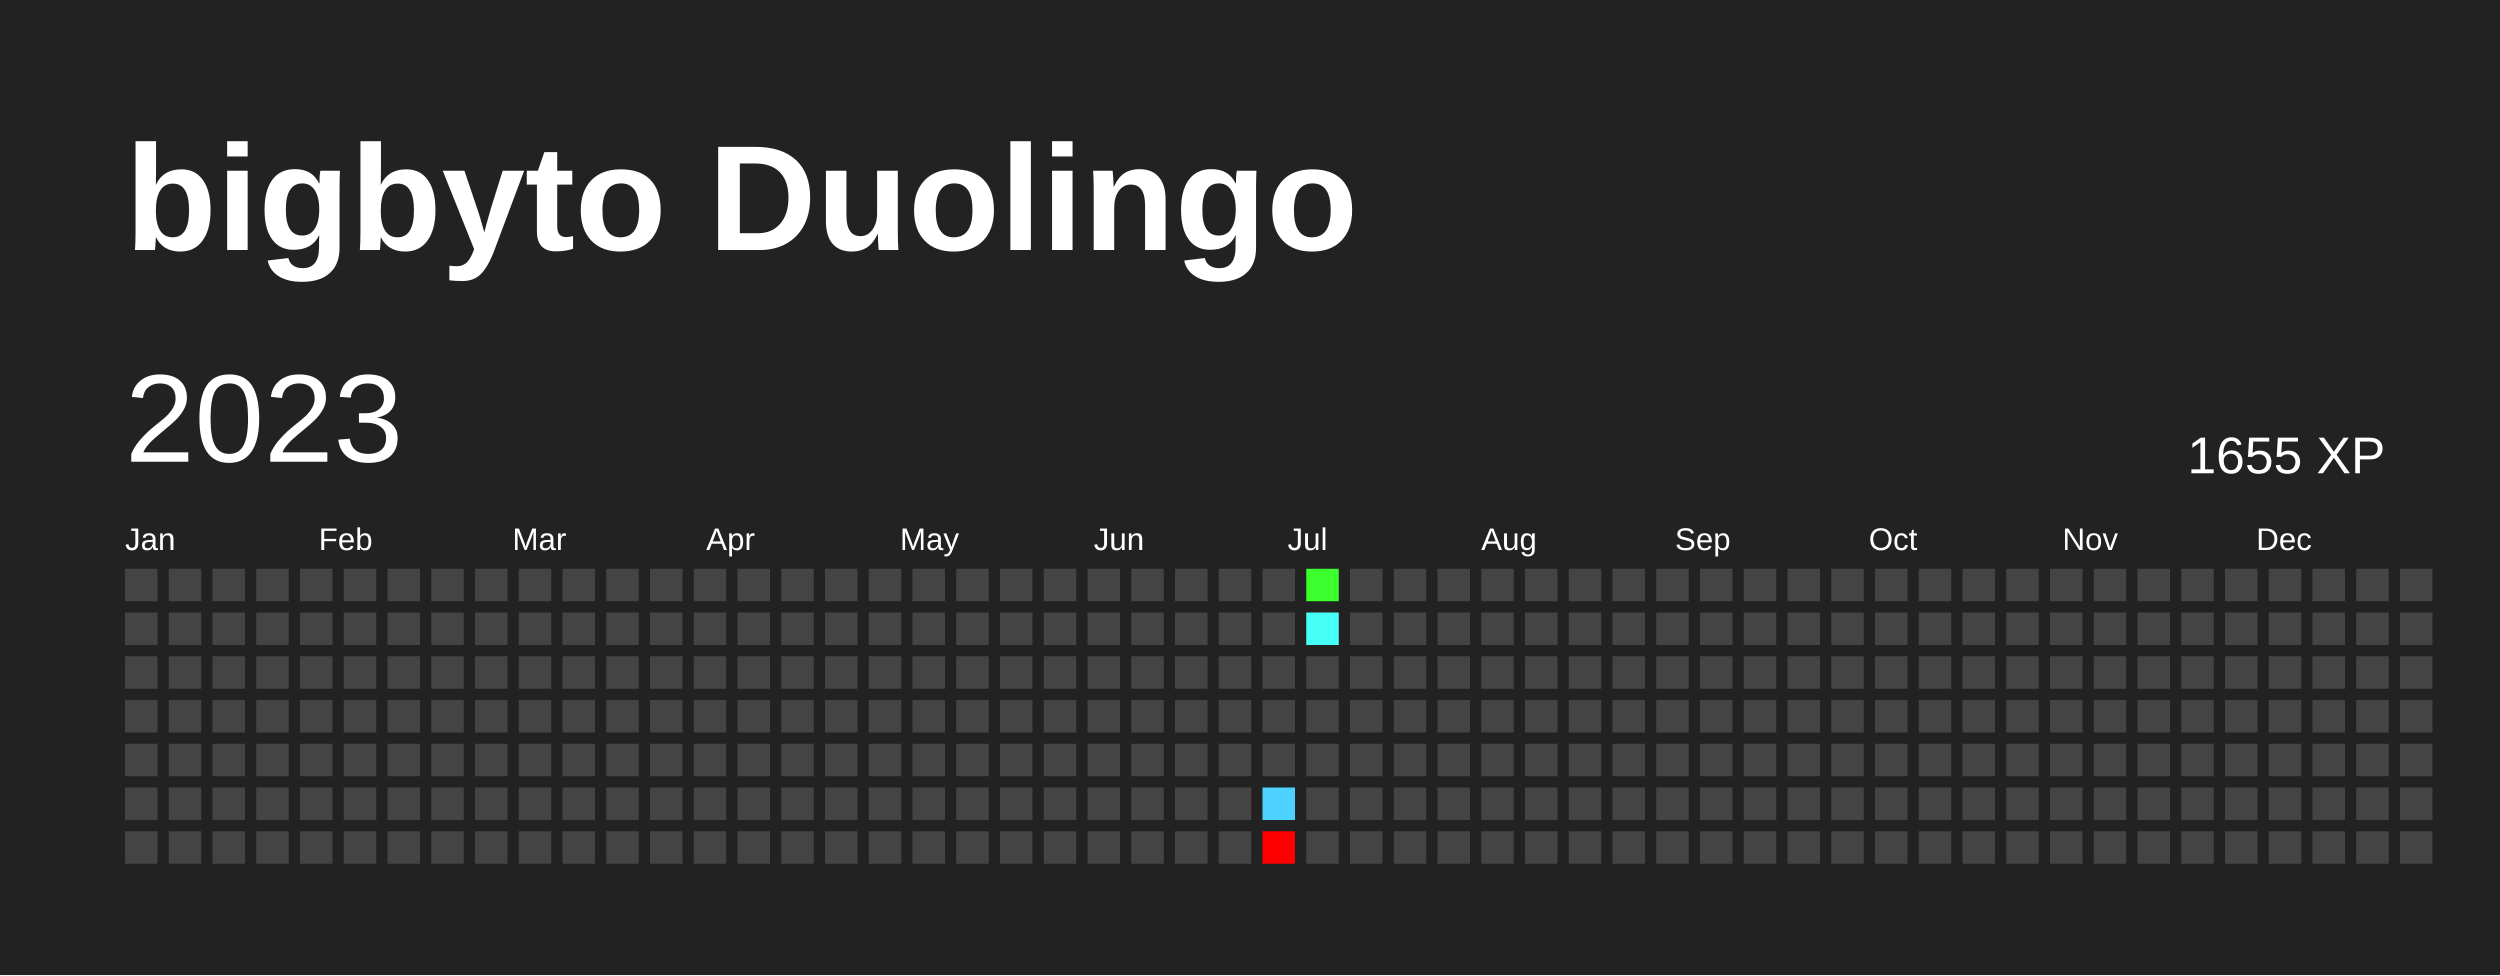
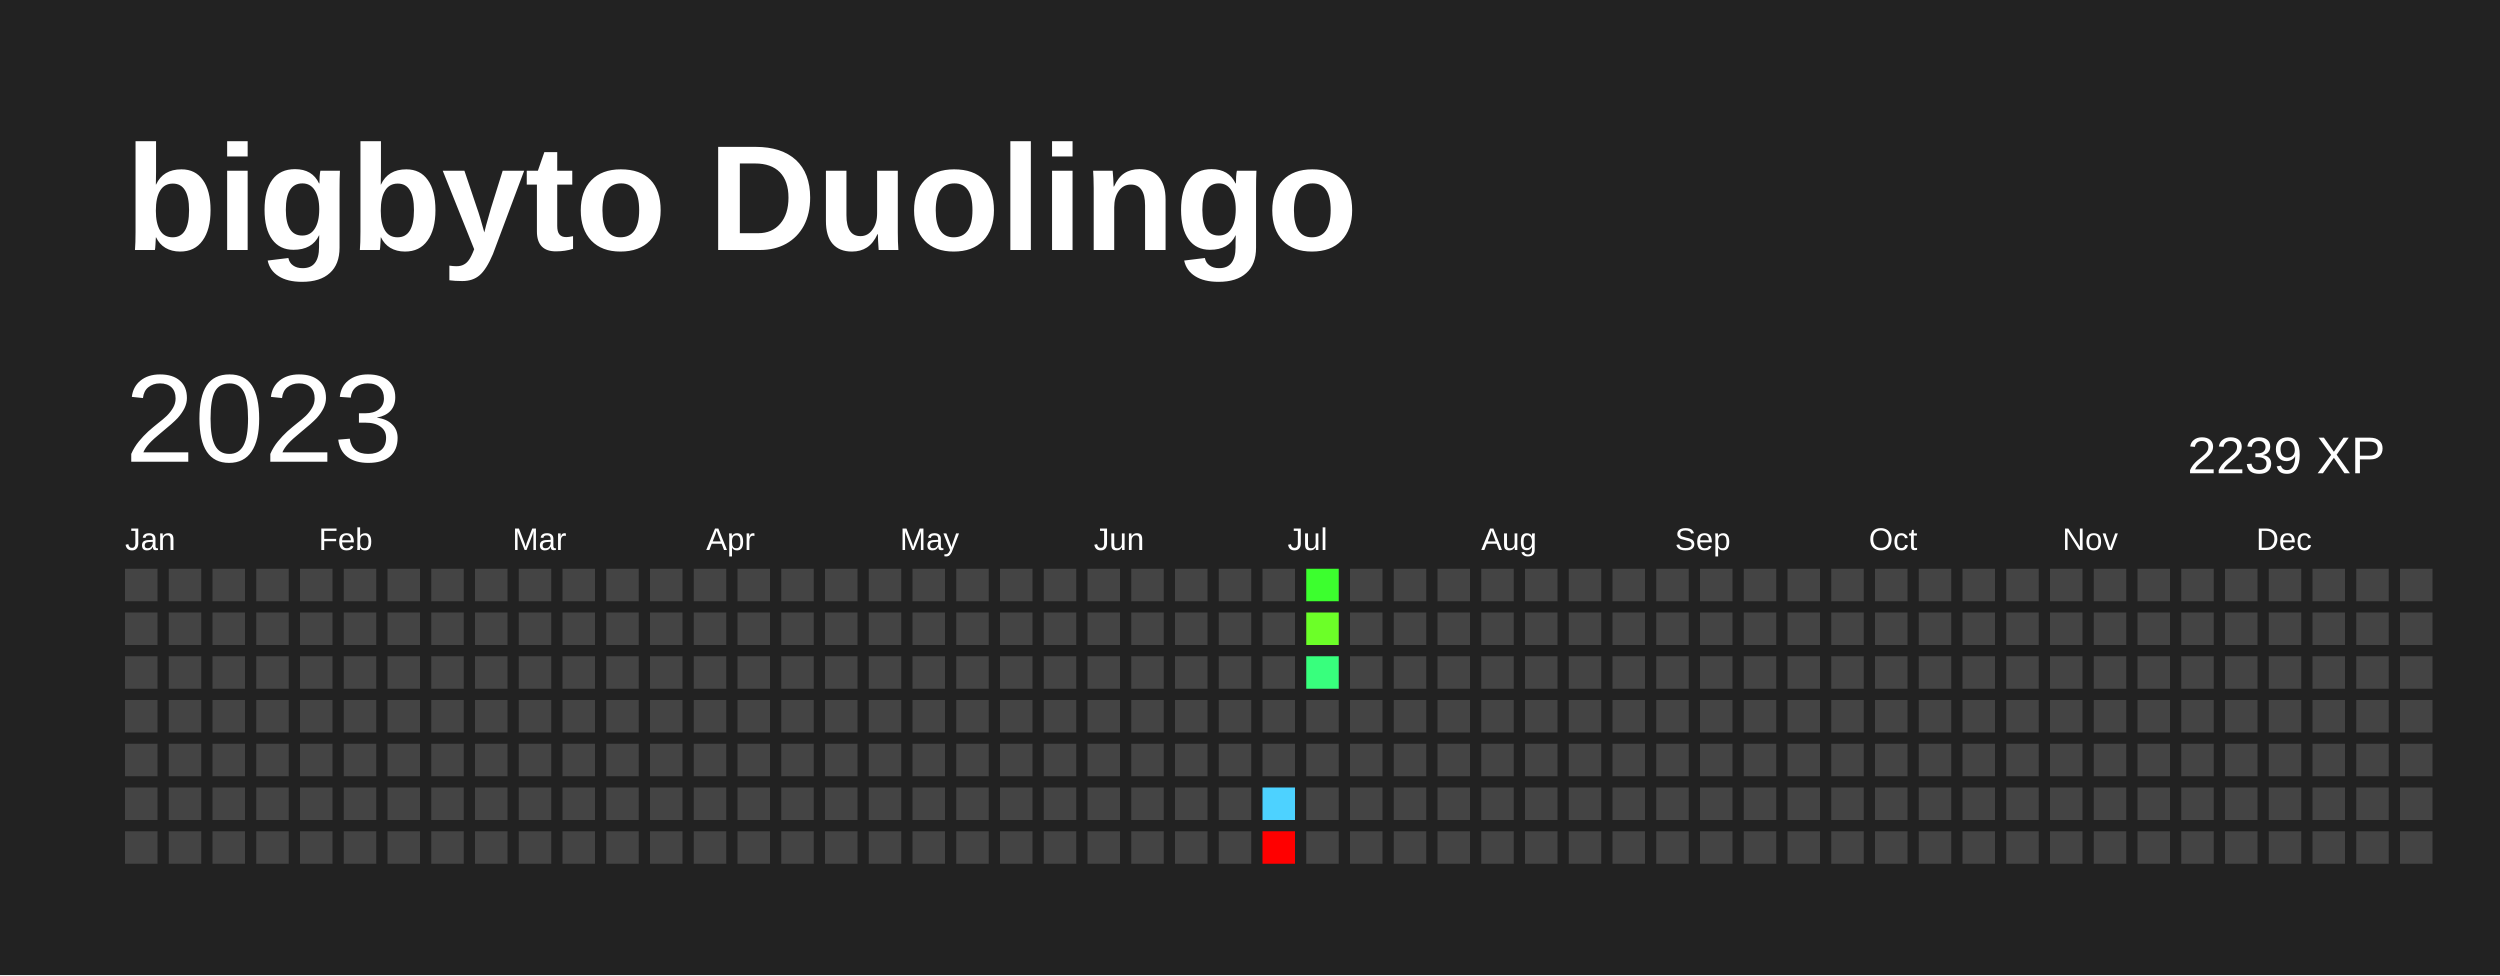
<svg xmlns="http://www.w3.org/2000/svg" baseProfile="full" height="78mm" version="1.1" viewBox="0,0,200,78" width="200mm">
  <defs />
  <rect fill="#222222" height="78" width="200" x="0" y="0" />
  <text fill="#FFFFFF" style="font-size:12px; font-family:Arial; font-weight:bold;" x="10" y="20">bigbyto Duolingo</text>
  <text dominant-baseline="hanging" fill="#FFFFFF" style="font-size:10.0px; font-family:Arial;" x="10" y="30">2023</text>
-   <text dominant-baseline="hanging" fill="#FFFFFF" style="font-size:4.125px; font-family:Arial;" x="175" y="35">1655 XP</text>
+   <text dominant-baseline="hanging" fill="#FFFFFF" style="font-size:4.125px; font-family:Arial;" x="175" y="35">2239 XP</text>
  <text fill="#FFFFFF" style="font-size:2.5px; font-family:Arial" x="10.0" y="44">Jan</text>
  <text fill="#FFFFFF" style="font-size:2.5px; font-family:Arial" x="25.5" y="44">Feb</text>
  <text fill="#FFFFFF" style="font-size:2.5px; font-family:Arial" x="41.0" y="44">Mar</text>
  <text fill="#FFFFFF" style="font-size:2.5px; font-family:Arial" x="56.5" y="44">Apr</text>
  <text fill="#FFFFFF" style="font-size:2.5px; font-family:Arial" x="72.0" y="44">May</text>
  <text fill="#FFFFFF" style="font-size:2.5px; font-family:Arial" x="87.5" y="44">Jun</text>
  <text fill="#FFFFFF" style="font-size:2.5px; font-family:Arial" x="103.0" y="44">Jul</text>
  <text fill="#FFFFFF" style="font-size:2.5px; font-family:Arial" x="118.5" y="44">Aug</text>
  <text fill="#FFFFFF" style="font-size:2.5px; font-family:Arial" x="134.0" y="44">Sep</text>
  <text fill="#FFFFFF" style="font-size:2.5px; font-family:Arial" x="149.5" y="44">Oct</text>
  <text fill="#FFFFFF" style="font-size:2.5px; font-family:Arial" x="165.0" y="44">Nov</text>
  <text fill="#FFFFFF" style="font-size:2.5px; font-family:Arial" x="180.5" y="44">Dec</text>
  <rect fill="#444444" height="2.6" width="2.6" x="10.0" y="45.5" />
  <rect fill="#444444" height="2.6" width="2.6" x="10.0" y="49.0" />
  <rect fill="#444444" height="2.6" width="2.6" x="10.0" y="52.5" />
  <rect fill="#444444" height="2.6" width="2.6" x="10.0" y="56.0" />
  <rect fill="#444444" height="2.6" width="2.6" x="10.0" y="59.5" />
  <rect fill="#444444" height="2.6" width="2.6" x="10.0" y="63.0" />
  <rect fill="#444444" height="2.6" width="2.6" x="10.0" y="66.5" />
  <rect fill="#444444" height="2.6" width="2.6" x="13.5" y="45.5" />
  <rect fill="#444444" height="2.6" width="2.6" x="13.5" y="49.0" />
  <rect fill="#444444" height="2.6" width="2.6" x="13.5" y="52.5" />
  <rect fill="#444444" height="2.6" width="2.6" x="13.5" y="56.0" />
  <rect fill="#444444" height="2.6" width="2.6" x="13.5" y="59.5" />
  <rect fill="#444444" height="2.6" width="2.6" x="13.5" y="63.0" />
  <rect fill="#444444" height="2.6" width="2.6" x="13.5" y="66.5" />
  <rect fill="#444444" height="2.6" width="2.6" x="17.0" y="45.5" />
  <rect fill="#444444" height="2.6" width="2.6" x="17.0" y="49.0" />
  <rect fill="#444444" height="2.6" width="2.6" x="17.0" y="52.5" />
  <rect fill="#444444" height="2.6" width="2.6" x="17.0" y="56.0" />
  <rect fill="#444444" height="2.6" width="2.6" x="17.0" y="59.5" />
  <rect fill="#444444" height="2.6" width="2.6" x="17.0" y="63.0" />
  <rect fill="#444444" height="2.6" width="2.6" x="17.0" y="66.5" />
  <rect fill="#444444" height="2.6" width="2.6" x="20.5" y="45.5" />
  <rect fill="#444444" height="2.6" width="2.6" x="20.5" y="49.0" />
  <rect fill="#444444" height="2.6" width="2.6" x="20.5" y="52.5" />
  <rect fill="#444444" height="2.6" width="2.6" x="20.5" y="56.0" />
  <rect fill="#444444" height="2.6" width="2.6" x="20.5" y="59.5" />
  <rect fill="#444444" height="2.6" width="2.6" x="20.5" y="63.0" />
  <rect fill="#444444" height="2.6" width="2.6" x="20.5" y="66.5" />
  <rect fill="#444444" height="2.6" width="2.6" x="24.0" y="45.5" />
  <rect fill="#444444" height="2.6" width="2.6" x="24.0" y="49.0" />
  <rect fill="#444444" height="2.6" width="2.6" x="24.0" y="52.5" />
  <rect fill="#444444" height="2.6" width="2.6" x="24.0" y="56.0" />
  <rect fill="#444444" height="2.6" width="2.6" x="24.0" y="59.5" />
  <rect fill="#444444" height="2.6" width="2.6" x="24.0" y="63.0" />
  <rect fill="#444444" height="2.6" width="2.6" x="24.0" y="66.5" />
  <rect fill="#444444" height="2.6" width="2.6" x="27.5" y="45.5" />
  <rect fill="#444444" height="2.6" width="2.6" x="27.5" y="49.0" />
  <rect fill="#444444" height="2.6" width="2.6" x="27.5" y="52.5" />
  <rect fill="#444444" height="2.6" width="2.6" x="27.5" y="56.0" />
  <rect fill="#444444" height="2.6" width="2.6" x="27.5" y="59.5" />
  <rect fill="#444444" height="2.6" width="2.6" x="27.5" y="63.0" />
  <rect fill="#444444" height="2.6" width="2.6" x="27.5" y="66.5" />
  <rect fill="#444444" height="2.6" width="2.6" x="31.0" y="45.5" />
  <rect fill="#444444" height="2.6" width="2.6" x="31.0" y="49.0" />
  <rect fill="#444444" height="2.6" width="2.6" x="31.0" y="52.5" />
  <rect fill="#444444" height="2.6" width="2.6" x="31.0" y="56.0" />
  <rect fill="#444444" height="2.6" width="2.6" x="31.0" y="59.5" />
  <rect fill="#444444" height="2.6" width="2.6" x="31.0" y="63.0" />
  <rect fill="#444444" height="2.6" width="2.6" x="31.0" y="66.5" />
  <rect fill="#444444" height="2.6" width="2.6" x="34.5" y="45.5" />
  <rect fill="#444444" height="2.6" width="2.6" x="34.5" y="49.0" />
  <rect fill="#444444" height="2.6" width="2.6" x="34.5" y="52.5" />
  <rect fill="#444444" height="2.6" width="2.6" x="34.5" y="56.0" />
  <rect fill="#444444" height="2.6" width="2.6" x="34.5" y="59.5" />
  <rect fill="#444444" height="2.6" width="2.6" x="34.5" y="63.0" />
  <rect fill="#444444" height="2.6" width="2.6" x="34.5" y="66.5" />
  <rect fill="#444444" height="2.6" width="2.6" x="38.0" y="45.5" />
  <rect fill="#444444" height="2.6" width="2.6" x="38.0" y="49.0" />
  <rect fill="#444444" height="2.6" width="2.6" x="38.0" y="52.5" />
  <rect fill="#444444" height="2.6" width="2.6" x="38.0" y="56.0" />
  <rect fill="#444444" height="2.6" width="2.6" x="38.0" y="59.5" />
  <rect fill="#444444" height="2.6" width="2.6" x="38.0" y="63.0" />
  <rect fill="#444444" height="2.6" width="2.6" x="38.0" y="66.5" />
  <rect fill="#444444" height="2.6" width="2.6" x="41.5" y="45.5" />
  <rect fill="#444444" height="2.6" width="2.6" x="41.5" y="49.0" />
  <rect fill="#444444" height="2.6" width="2.6" x="41.5" y="52.5" />
  <rect fill="#444444" height="2.6" width="2.6" x="41.5" y="56.0" />
  <rect fill="#444444" height="2.6" width="2.6" x="41.5" y="59.5" />
  <rect fill="#444444" height="2.6" width="2.6" x="41.5" y="63.0" />
  <rect fill="#444444" height="2.6" width="2.6" x="41.5" y="66.5" />
  <rect fill="#444444" height="2.6" width="2.6" x="45.0" y="45.5" />
  <rect fill="#444444" height="2.6" width="2.6" x="45.0" y="49.0" />
  <rect fill="#444444" height="2.6" width="2.6" x="45.0" y="52.5" />
  <rect fill="#444444" height="2.6" width="2.6" x="45.0" y="56.0" />
  <rect fill="#444444" height="2.6" width="2.6" x="45.0" y="59.5" />
  <rect fill="#444444" height="2.6" width="2.6" x="45.0" y="63.0" />
  <rect fill="#444444" height="2.6" width="2.6" x="45.0" y="66.5" />
  <rect fill="#444444" height="2.6" width="2.6" x="48.5" y="45.5" />
  <rect fill="#444444" height="2.6" width="2.6" x="48.5" y="49.0" />
  <rect fill="#444444" height="2.6" width="2.6" x="48.5" y="52.5" />
  <rect fill="#444444" height="2.6" width="2.6" x="48.5" y="56.0" />
  <rect fill="#444444" height="2.6" width="2.6" x="48.5" y="59.5" />
  <rect fill="#444444" height="2.6" width="2.6" x="48.5" y="63.0" />
  <rect fill="#444444" height="2.6" width="2.6" x="48.5" y="66.5" />
  <rect fill="#444444" height="2.6" width="2.6" x="52.0" y="45.5" />
  <rect fill="#444444" height="2.6" width="2.6" x="52.0" y="49.0" />
  <rect fill="#444444" height="2.6" width="2.6" x="52.0" y="52.5" />
  <rect fill="#444444" height="2.6" width="2.6" x="52.0" y="56.0" />
  <rect fill="#444444" height="2.6" width="2.6" x="52.0" y="59.5" />
  <rect fill="#444444" height="2.6" width="2.6" x="52.0" y="63.0" />
  <rect fill="#444444" height="2.6" width="2.6" x="52.0" y="66.5" />
  <rect fill="#444444" height="2.6" width="2.6" x="55.5" y="45.5" />
  <rect fill="#444444" height="2.6" width="2.6" x="55.5" y="49.0" />
  <rect fill="#444444" height="2.6" width="2.6" x="55.5" y="52.5" />
  <rect fill="#444444" height="2.6" width="2.6" x="55.5" y="56.0" />
  <rect fill="#444444" height="2.6" width="2.6" x="55.5" y="59.5" />
  <rect fill="#444444" height="2.6" width="2.6" x="55.5" y="63.0" />
  <rect fill="#444444" height="2.6" width="2.6" x="55.5" y="66.5" />
  <rect fill="#444444" height="2.6" width="2.6" x="59.0" y="45.5" />
  <rect fill="#444444" height="2.6" width="2.6" x="59.0" y="49.0" />
  <rect fill="#444444" height="2.6" width="2.6" x="59.0" y="52.5" />
  <rect fill="#444444" height="2.6" width="2.6" x="59.0" y="56.0" />
  <rect fill="#444444" height="2.6" width="2.6" x="59.0" y="59.5" />
  <rect fill="#444444" height="2.6" width="2.6" x="59.0" y="63.0" />
  <rect fill="#444444" height="2.6" width="2.6" x="59.0" y="66.5" />
  <rect fill="#444444" height="2.6" width="2.6" x="62.5" y="45.5" />
  <rect fill="#444444" height="2.6" width="2.6" x="62.5" y="49.0" />
  <rect fill="#444444" height="2.6" width="2.6" x="62.5" y="52.5" />
  <rect fill="#444444" height="2.6" width="2.6" x="62.5" y="56.0" />
  <rect fill="#444444" height="2.6" width="2.6" x="62.5" y="59.5" />
  <rect fill="#444444" height="2.6" width="2.6" x="62.5" y="63.0" />
  <rect fill="#444444" height="2.6" width="2.6" x="62.5" y="66.5" />
  <rect fill="#444444" height="2.6" width="2.6" x="66.0" y="45.5" />
  <rect fill="#444444" height="2.6" width="2.6" x="66.0" y="49.0" />
  <rect fill="#444444" height="2.6" width="2.6" x="66.0" y="52.5" />
  <rect fill="#444444" height="2.6" width="2.6" x="66.0" y="56.0" />
  <rect fill="#444444" height="2.6" width="2.6" x="66.0" y="59.5" />
  <rect fill="#444444" height="2.6" width="2.6" x="66.0" y="63.0" />
  <rect fill="#444444" height="2.6" width="2.6" x="66.0" y="66.5" />
  <rect fill="#444444" height="2.6" width="2.6" x="69.5" y="45.5" />
  <rect fill="#444444" height="2.6" width="2.6" x="69.5" y="49.0" />
  <rect fill="#444444" height="2.6" width="2.6" x="69.5" y="52.5" />
  <rect fill="#444444" height="2.6" width="2.6" x="69.5" y="56.0" />
  <rect fill="#444444" height="2.6" width="2.6" x="69.5" y="59.5" />
  <rect fill="#444444" height="2.6" width="2.6" x="69.5" y="63.0" />
  <rect fill="#444444" height="2.6" width="2.6" x="69.5" y="66.5" />
  <rect fill="#444444" height="2.6" width="2.6" x="73.0" y="45.5" />
  <rect fill="#444444" height="2.6" width="2.6" x="73.0" y="49.0" />
  <rect fill="#444444" height="2.6" width="2.6" x="73.0" y="52.5" />
  <rect fill="#444444" height="2.6" width="2.6" x="73.0" y="56.0" />
  <rect fill="#444444" height="2.6" width="2.6" x="73.0" y="59.5" />
  <rect fill="#444444" height="2.6" width="2.6" x="73.0" y="63.0" />
  <rect fill="#444444" height="2.6" width="2.6" x="73.0" y="66.5" />
  <rect fill="#444444" height="2.6" width="2.6" x="76.5" y="45.5" />
  <rect fill="#444444" height="2.6" width="2.6" x="76.5" y="49.0" />
  <rect fill="#444444" height="2.6" width="2.6" x="76.5" y="52.5" />
  <rect fill="#444444" height="2.6" width="2.6" x="76.5" y="56.0" />
  <rect fill="#444444" height="2.6" width="2.6" x="76.5" y="59.5" />
  <rect fill="#444444" height="2.6" width="2.6" x="76.5" y="63.0" />
  <rect fill="#444444" height="2.6" width="2.6" x="76.5" y="66.5" />
  <rect fill="#444444" height="2.6" width="2.6" x="80.0" y="45.5" />
  <rect fill="#444444" height="2.6" width="2.6" x="80.0" y="49.0" />
  <rect fill="#444444" height="2.6" width="2.6" x="80.0" y="52.5" />
  <rect fill="#444444" height="2.6" width="2.6" x="80.0" y="56.0" />
  <rect fill="#444444" height="2.6" width="2.6" x="80.0" y="59.5" />
  <rect fill="#444444" height="2.6" width="2.6" x="80.0" y="63.0" />
  <rect fill="#444444" height="2.6" width="2.6" x="80.0" y="66.5" />
  <rect fill="#444444" height="2.6" width="2.6" x="83.5" y="45.5" />
  <rect fill="#444444" height="2.6" width="2.6" x="83.5" y="49.0" />
  <rect fill="#444444" height="2.6" width="2.6" x="83.5" y="52.5" />
  <rect fill="#444444" height="2.6" width="2.6" x="83.5" y="56.0" />
  <rect fill="#444444" height="2.6" width="2.6" x="83.5" y="59.5" />
  <rect fill="#444444" height="2.6" width="2.6" x="83.5" y="63.0" />
  <rect fill="#444444" height="2.6" width="2.6" x="83.5" y="66.5" />
  <rect fill="#444444" height="2.6" width="2.6" x="87.0" y="45.5" />
  <rect fill="#444444" height="2.6" width="2.6" x="87.0" y="49.0" />
  <rect fill="#444444" height="2.6" width="2.6" x="87.0" y="52.5" />
  <rect fill="#444444" height="2.6" width="2.6" x="87.0" y="56.0" />
  <rect fill="#444444" height="2.6" width="2.6" x="87.0" y="59.5" />
  <rect fill="#444444" height="2.6" width="2.6" x="87.0" y="63.0" />
  <rect fill="#444444" height="2.6" width="2.6" x="87.0" y="66.5" />
  <rect fill="#444444" height="2.6" width="2.6" x="90.5" y="45.5" />
  <rect fill="#444444" height="2.6" width="2.6" x="90.5" y="49.0" />
  <rect fill="#444444" height="2.6" width="2.6" x="90.5" y="52.5" />
  <rect fill="#444444" height="2.6" width="2.6" x="90.5" y="56.0" />
  <rect fill="#444444" height="2.6" width="2.6" x="90.5" y="59.5" />
  <rect fill="#444444" height="2.6" width="2.6" x="90.5" y="63.0" />
  <rect fill="#444444" height="2.6" width="2.6" x="90.5" y="66.5" />
  <rect fill="#444444" height="2.6" width="2.6" x="94.0" y="45.5" />
  <rect fill="#444444" height="2.6" width="2.6" x="94.0" y="49.0" />
  <rect fill="#444444" height="2.6" width="2.6" x="94.0" y="52.5" />
  <rect fill="#444444" height="2.6" width="2.6" x="94.0" y="56.0" />
  <rect fill="#444444" height="2.6" width="2.6" x="94.0" y="59.5" />
  <rect fill="#444444" height="2.6" width="2.6" x="94.0" y="63.0" />
  <rect fill="#444444" height="2.6" width="2.6" x="94.0" y="66.5" />
  <rect fill="#444444" height="2.6" width="2.6" x="97.5" y="45.5" />
  <rect fill="#444444" height="2.6" width="2.6" x="97.5" y="49.0" />
  <rect fill="#444444" height="2.6" width="2.6" x="97.5" y="52.5" />
  <rect fill="#444444" height="2.6" width="2.6" x="97.5" y="56.0" />
  <rect fill="#444444" height="2.6" width="2.6" x="97.5" y="59.5" />
  <rect fill="#444444" height="2.6" width="2.6" x="97.5" y="63.0" />
  <rect fill="#444444" height="2.6" width="2.6" x="97.5" y="66.5" />
  <rect fill="#444444" height="2.6" width="2.6" x="101.0" y="45.5" />
  <rect fill="#444444" height="2.6" width="2.6" x="101.0" y="49.0" />
  <rect fill="#444444" height="2.6" width="2.6" x="101.0" y="52.5" />
  <rect fill="#444444" height="2.6" width="2.6" x="101.0" y="56.0" />
  <rect fill="#444444" height="2.6" width="2.6" x="101.0" y="59.5" />
  <rect fill="#4dd2ff" height="2.6" width="2.6" x="101.0" y="63.0" />
  <rect fill="red" height="2.6" width="2.6" x="101.0" y="66.5" />
  <rect fill="#3cff2e" height="2.6" width="2.6" x="104.5" y="45.5" />
-   <rect fill="#46fff7" height="2.6" width="2.6" x="104.5" y="49.0" />
-   <rect fill="#444444" height="2.6" width="2.6" x="104.5" y="52.5" />
+   <rect fill="#6cff28" height="2.6" width="2.6" x="104.5" y="49.0" />
+   <rect fill="#38ff7d" height="2.6" width="2.6" x="104.5" y="52.5" />
  <rect fill="#444444" height="2.6" width="2.6" x="104.5" y="56.0" />
  <rect fill="#444444" height="2.6" width="2.6" x="104.5" y="59.5" />
  <rect fill="#444444" height="2.6" width="2.6" x="104.5" y="63.0" />
  <rect fill="#444444" height="2.6" width="2.6" x="104.5" y="66.5" />
  <rect fill="#444444" height="2.6" width="2.6" x="108.0" y="45.5" />
  <rect fill="#444444" height="2.6" width="2.6" x="108.0" y="49.0" />
  <rect fill="#444444" height="2.6" width="2.6" x="108.0" y="52.5" />
  <rect fill="#444444" height="2.6" width="2.6" x="108.0" y="56.0" />
  <rect fill="#444444" height="2.6" width="2.6" x="108.0" y="59.5" />
  <rect fill="#444444" height="2.6" width="2.6" x="108.0" y="63.0" />
  <rect fill="#444444" height="2.6" width="2.6" x="108.0" y="66.5" />
  <rect fill="#444444" height="2.6" width="2.6" x="111.5" y="45.5" />
  <rect fill="#444444" height="2.6" width="2.6" x="111.5" y="49.0" />
  <rect fill="#444444" height="2.6" width="2.6" x="111.5" y="52.5" />
  <rect fill="#444444" height="2.6" width="2.6" x="111.5" y="56.0" />
  <rect fill="#444444" height="2.6" width="2.6" x="111.5" y="59.5" />
  <rect fill="#444444" height="2.6" width="2.6" x="111.5" y="63.0" />
  <rect fill="#444444" height="2.6" width="2.6" x="111.5" y="66.5" />
  <rect fill="#444444" height="2.6" width="2.6" x="115.0" y="45.5" />
  <rect fill="#444444" height="2.6" width="2.6" x="115.0" y="49.0" />
  <rect fill="#444444" height="2.6" width="2.6" x="115.0" y="52.5" />
  <rect fill="#444444" height="2.6" width="2.6" x="115.0" y="56.0" />
  <rect fill="#444444" height="2.6" width="2.6" x="115.0" y="59.5" />
  <rect fill="#444444" height="2.6" width="2.6" x="115.0" y="63.0" />
  <rect fill="#444444" height="2.6" width="2.6" x="115.0" y="66.5" />
  <rect fill="#444444" height="2.6" width="2.6" x="118.5" y="45.5" />
  <rect fill="#444444" height="2.6" width="2.6" x="118.5" y="49.0" />
  <rect fill="#444444" height="2.6" width="2.6" x="118.5" y="52.5" />
  <rect fill="#444444" height="2.6" width="2.6" x="118.5" y="56.0" />
  <rect fill="#444444" height="2.6" width="2.6" x="118.5" y="59.5" />
  <rect fill="#444444" height="2.6" width="2.6" x="118.5" y="63.0" />
  <rect fill="#444444" height="2.6" width="2.6" x="118.5" y="66.5" />
  <rect fill="#444444" height="2.6" width="2.6" x="122.0" y="45.5" />
  <rect fill="#444444" height="2.6" width="2.6" x="122.0" y="49.0" />
  <rect fill="#444444" height="2.6" width="2.6" x="122.0" y="52.5" />
  <rect fill="#444444" height="2.6" width="2.6" x="122.0" y="56.0" />
  <rect fill="#444444" height="2.6" width="2.6" x="122.0" y="59.5" />
  <rect fill="#444444" height="2.6" width="2.6" x="122.0" y="63.0" />
  <rect fill="#444444" height="2.6" width="2.6" x="122.0" y="66.5" />
  <rect fill="#444444" height="2.6" width="2.6" x="125.5" y="45.5" />
  <rect fill="#444444" height="2.6" width="2.6" x="125.5" y="49.0" />
  <rect fill="#444444" height="2.6" width="2.6" x="125.5" y="52.5" />
  <rect fill="#444444" height="2.6" width="2.6" x="125.5" y="56.0" />
  <rect fill="#444444" height="2.6" width="2.6" x="125.5" y="59.5" />
  <rect fill="#444444" height="2.6" width="2.6" x="125.5" y="63.0" />
  <rect fill="#444444" height="2.6" width="2.6" x="125.5" y="66.5" />
  <rect fill="#444444" height="2.6" width="2.6" x="129.0" y="45.5" />
  <rect fill="#444444" height="2.6" width="2.6" x="129.0" y="49.0" />
  <rect fill="#444444" height="2.6" width="2.6" x="129.0" y="52.5" />
  <rect fill="#444444" height="2.6" width="2.6" x="129.0" y="56.0" />
  <rect fill="#444444" height="2.6" width="2.6" x="129.0" y="59.5" />
  <rect fill="#444444" height="2.6" width="2.6" x="129.0" y="63.0" />
  <rect fill="#444444" height="2.6" width="2.6" x="129.0" y="66.5" />
  <rect fill="#444444" height="2.6" width="2.6" x="132.5" y="45.5" />
  <rect fill="#444444" height="2.6" width="2.6" x="132.5" y="49.0" />
  <rect fill="#444444" height="2.6" width="2.6" x="132.5" y="52.5" />
  <rect fill="#444444" height="2.6" width="2.6" x="132.5" y="56.0" />
  <rect fill="#444444" height="2.6" width="2.6" x="132.5" y="59.5" />
  <rect fill="#444444" height="2.6" width="2.6" x="132.5" y="63.0" />
  <rect fill="#444444" height="2.6" width="2.6" x="132.5" y="66.5" />
  <rect fill="#444444" height="2.6" width="2.6" x="136.0" y="45.5" />
  <rect fill="#444444" height="2.6" width="2.6" x="136.0" y="49.0" />
  <rect fill="#444444" height="2.6" width="2.6" x="136.0" y="52.5" />
  <rect fill="#444444" height="2.6" width="2.6" x="136.0" y="56.0" />
  <rect fill="#444444" height="2.6" width="2.6" x="136.0" y="59.5" />
  <rect fill="#444444" height="2.6" width="2.6" x="136.0" y="63.0" />
  <rect fill="#444444" height="2.6" width="2.6" x="136.0" y="66.5" />
  <rect fill="#444444" height="2.6" width="2.6" x="139.5" y="45.5" />
  <rect fill="#444444" height="2.6" width="2.6" x="139.5" y="49.0" />
  <rect fill="#444444" height="2.6" width="2.6" x="139.5" y="52.5" />
  <rect fill="#444444" height="2.6" width="2.6" x="139.5" y="56.0" />
  <rect fill="#444444" height="2.6" width="2.6" x="139.5" y="59.5" />
  <rect fill="#444444" height="2.6" width="2.6" x="139.5" y="63.0" />
  <rect fill="#444444" height="2.6" width="2.6" x="139.5" y="66.5" />
  <rect fill="#444444" height="2.6" width="2.6" x="143.0" y="45.5" />
  <rect fill="#444444" height="2.6" width="2.6" x="143.0" y="49.0" />
  <rect fill="#444444" height="2.6" width="2.6" x="143.0" y="52.5" />
  <rect fill="#444444" height="2.6" width="2.6" x="143.0" y="56.0" />
  <rect fill="#444444" height="2.6" width="2.6" x="143.0" y="59.5" />
  <rect fill="#444444" height="2.6" width="2.6" x="143.0" y="63.0" />
  <rect fill="#444444" height="2.6" width="2.6" x="143.0" y="66.5" />
  <rect fill="#444444" height="2.6" width="2.6" x="146.5" y="45.5" />
  <rect fill="#444444" height="2.6" width="2.6" x="146.5" y="49.0" />
  <rect fill="#444444" height="2.6" width="2.6" x="146.5" y="52.5" />
  <rect fill="#444444" height="2.6" width="2.6" x="146.5" y="56.0" />
  <rect fill="#444444" height="2.6" width="2.6" x="146.5" y="59.5" />
  <rect fill="#444444" height="2.6" width="2.6" x="146.5" y="63.0" />
  <rect fill="#444444" height="2.6" width="2.6" x="146.5" y="66.5" />
  <rect fill="#444444" height="2.6" width="2.6" x="150.0" y="45.5" />
  <rect fill="#444444" height="2.6" width="2.6" x="150.0" y="49.0" />
  <rect fill="#444444" height="2.6" width="2.6" x="150.0" y="52.5" />
  <rect fill="#444444" height="2.6" width="2.6" x="150.0" y="56.0" />
  <rect fill="#444444" height="2.6" width="2.6" x="150.0" y="59.5" />
  <rect fill="#444444" height="2.6" width="2.6" x="150.0" y="63.0" />
  <rect fill="#444444" height="2.6" width="2.6" x="150.0" y="66.5" />
  <rect fill="#444444" height="2.6" width="2.6" x="153.5" y="45.5" />
  <rect fill="#444444" height="2.6" width="2.6" x="153.5" y="49.0" />
  <rect fill="#444444" height="2.6" width="2.6" x="153.5" y="52.5" />
  <rect fill="#444444" height="2.6" width="2.6" x="153.5" y="56.0" />
  <rect fill="#444444" height="2.6" width="2.6" x="153.5" y="59.5" />
  <rect fill="#444444" height="2.6" width="2.6" x="153.5" y="63.0" />
  <rect fill="#444444" height="2.6" width="2.6" x="153.5" y="66.5" />
  <rect fill="#444444" height="2.6" width="2.6" x="157.0" y="45.5" />
  <rect fill="#444444" height="2.6" width="2.6" x="157.0" y="49.0" />
  <rect fill="#444444" height="2.6" width="2.6" x="157.0" y="52.5" />
  <rect fill="#444444" height="2.6" width="2.6" x="157.0" y="56.0" />
  <rect fill="#444444" height="2.6" width="2.6" x="157.0" y="59.5" />
  <rect fill="#444444" height="2.6" width="2.6" x="157.0" y="63.0" />
  <rect fill="#444444" height="2.6" width="2.6" x="157.0" y="66.5" />
  <rect fill="#444444" height="2.6" width="2.6" x="160.5" y="45.5" />
  <rect fill="#444444" height="2.6" width="2.6" x="160.5" y="49.0" />
  <rect fill="#444444" height="2.6" width="2.6" x="160.5" y="52.5" />
  <rect fill="#444444" height="2.6" width="2.6" x="160.5" y="56.0" />
  <rect fill="#444444" height="2.6" width="2.6" x="160.5" y="59.5" />
  <rect fill="#444444" height="2.6" width="2.6" x="160.5" y="63.0" />
  <rect fill="#444444" height="2.6" width="2.6" x="160.5" y="66.5" />
  <rect fill="#444444" height="2.6" width="2.6" x="164.0" y="45.5" />
  <rect fill="#444444" height="2.6" width="2.6" x="164.0" y="49.0" />
  <rect fill="#444444" height="2.6" width="2.6" x="164.0" y="52.5" />
  <rect fill="#444444" height="2.6" width="2.6" x="164.0" y="56.0" />
  <rect fill="#444444" height="2.6" width="2.6" x="164.0" y="59.5" />
  <rect fill="#444444" height="2.6" width="2.6" x="164.0" y="63.0" />
  <rect fill="#444444" height="2.6" width="2.6" x="164.0" y="66.5" />
  <rect fill="#444444" height="2.6" width="2.6" x="167.5" y="45.5" />
  <rect fill="#444444" height="2.6" width="2.6" x="167.5" y="49.0" />
  <rect fill="#444444" height="2.6" width="2.6" x="167.5" y="52.5" />
  <rect fill="#444444" height="2.6" width="2.6" x="167.5" y="56.0" />
  <rect fill="#444444" height="2.6" width="2.6" x="167.5" y="59.5" />
  <rect fill="#444444" height="2.6" width="2.6" x="167.5" y="63.0" />
  <rect fill="#444444" height="2.6" width="2.6" x="167.5" y="66.5" />
  <rect fill="#444444" height="2.6" width="2.6" x="171.0" y="45.5" />
  <rect fill="#444444" height="2.6" width="2.6" x="171.0" y="49.0" />
  <rect fill="#444444" height="2.6" width="2.6" x="171.0" y="52.5" />
  <rect fill="#444444" height="2.6" width="2.6" x="171.0" y="56.0" />
  <rect fill="#444444" height="2.6" width="2.6" x="171.0" y="59.5" />
  <rect fill="#444444" height="2.6" width="2.6" x="171.0" y="63.0" />
  <rect fill="#444444" height="2.6" width="2.6" x="171.0" y="66.5" />
  <rect fill="#444444" height="2.6" width="2.6" x="174.5" y="45.5" />
  <rect fill="#444444" height="2.6" width="2.6" x="174.5" y="49.0" />
  <rect fill="#444444" height="2.6" width="2.6" x="174.5" y="52.5" />
  <rect fill="#444444" height="2.6" width="2.6" x="174.5" y="56.0" />
  <rect fill="#444444" height="2.6" width="2.6" x="174.5" y="59.5" />
  <rect fill="#444444" height="2.6" width="2.6" x="174.5" y="63.0" />
  <rect fill="#444444" height="2.6" width="2.6" x="174.5" y="66.5" />
  <rect fill="#444444" height="2.6" width="2.6" x="178.0" y="45.5" />
  <rect fill="#444444" height="2.6" width="2.6" x="178.0" y="49.0" />
  <rect fill="#444444" height="2.6" width="2.6" x="178.0" y="52.5" />
  <rect fill="#444444" height="2.6" width="2.6" x="178.0" y="56.0" />
  <rect fill="#444444" height="2.6" width="2.6" x="178.0" y="59.5" />
  <rect fill="#444444" height="2.6" width="2.6" x="178.0" y="63.0" />
  <rect fill="#444444" height="2.6" width="2.6" x="178.0" y="66.5" />
  <rect fill="#444444" height="2.6" width="2.6" x="181.5" y="45.5" />
  <rect fill="#444444" height="2.6" width="2.6" x="181.5" y="49.0" />
  <rect fill="#444444" height="2.6" width="2.6" x="181.5" y="52.5" />
  <rect fill="#444444" height="2.6" width="2.6" x="181.5" y="56.0" />
  <rect fill="#444444" height="2.6" width="2.6" x="181.5" y="59.5" />
  <rect fill="#444444" height="2.6" width="2.6" x="181.5" y="63.0" />
  <rect fill="#444444" height="2.6" width="2.6" x="181.5" y="66.5" />
  <rect fill="#444444" height="2.6" width="2.6" x="185.0" y="45.5" />
  <rect fill="#444444" height="2.6" width="2.6" x="185.0" y="49.0" />
  <rect fill="#444444" height="2.6" width="2.6" x="185.0" y="52.5" />
  <rect fill="#444444" height="2.6" width="2.6" x="185.0" y="56.0" />
  <rect fill="#444444" height="2.6" width="2.6" x="185.0" y="59.5" />
  <rect fill="#444444" height="2.6" width="2.6" x="185.0" y="63.0" />
  <rect fill="#444444" height="2.6" width="2.6" x="185.0" y="66.5" />
  <rect fill="#444444" height="2.6" width="2.6" x="188.5" y="45.5" />
  <rect fill="#444444" height="2.6" width="2.6" x="188.5" y="49.0" />
  <rect fill="#444444" height="2.6" width="2.6" x="188.5" y="52.5" />
  <rect fill="#444444" height="2.6" width="2.6" x="188.5" y="56.0" />
  <rect fill="#444444" height="2.6" width="2.6" x="188.5" y="59.5" />
  <rect fill="#444444" height="2.6" width="2.6" x="188.5" y="63.0" />
  <rect fill="#444444" height="2.6" width="2.6" x="188.5" y="66.5" />
  <rect fill="#444444" height="2.6" width="2.6" x="192.0" y="45.5" />
  <rect fill="#444444" height="2.6" width="2.6" x="192.0" y="49.0" />
  <rect fill="#444444" height="2.6" width="2.6" x="192.0" y="52.5" />
  <rect fill="#444444" height="2.6" width="2.6" x="192.0" y="56.0" />
  <rect fill="#444444" height="2.6" width="2.6" x="192.0" y="59.5" />
  <rect fill="#444444" height="2.6" width="2.6" x="192.0" y="63.0" />
  <rect fill="#444444" height="2.6" width="2.6" x="192.0" y="66.5" />
</svg>
